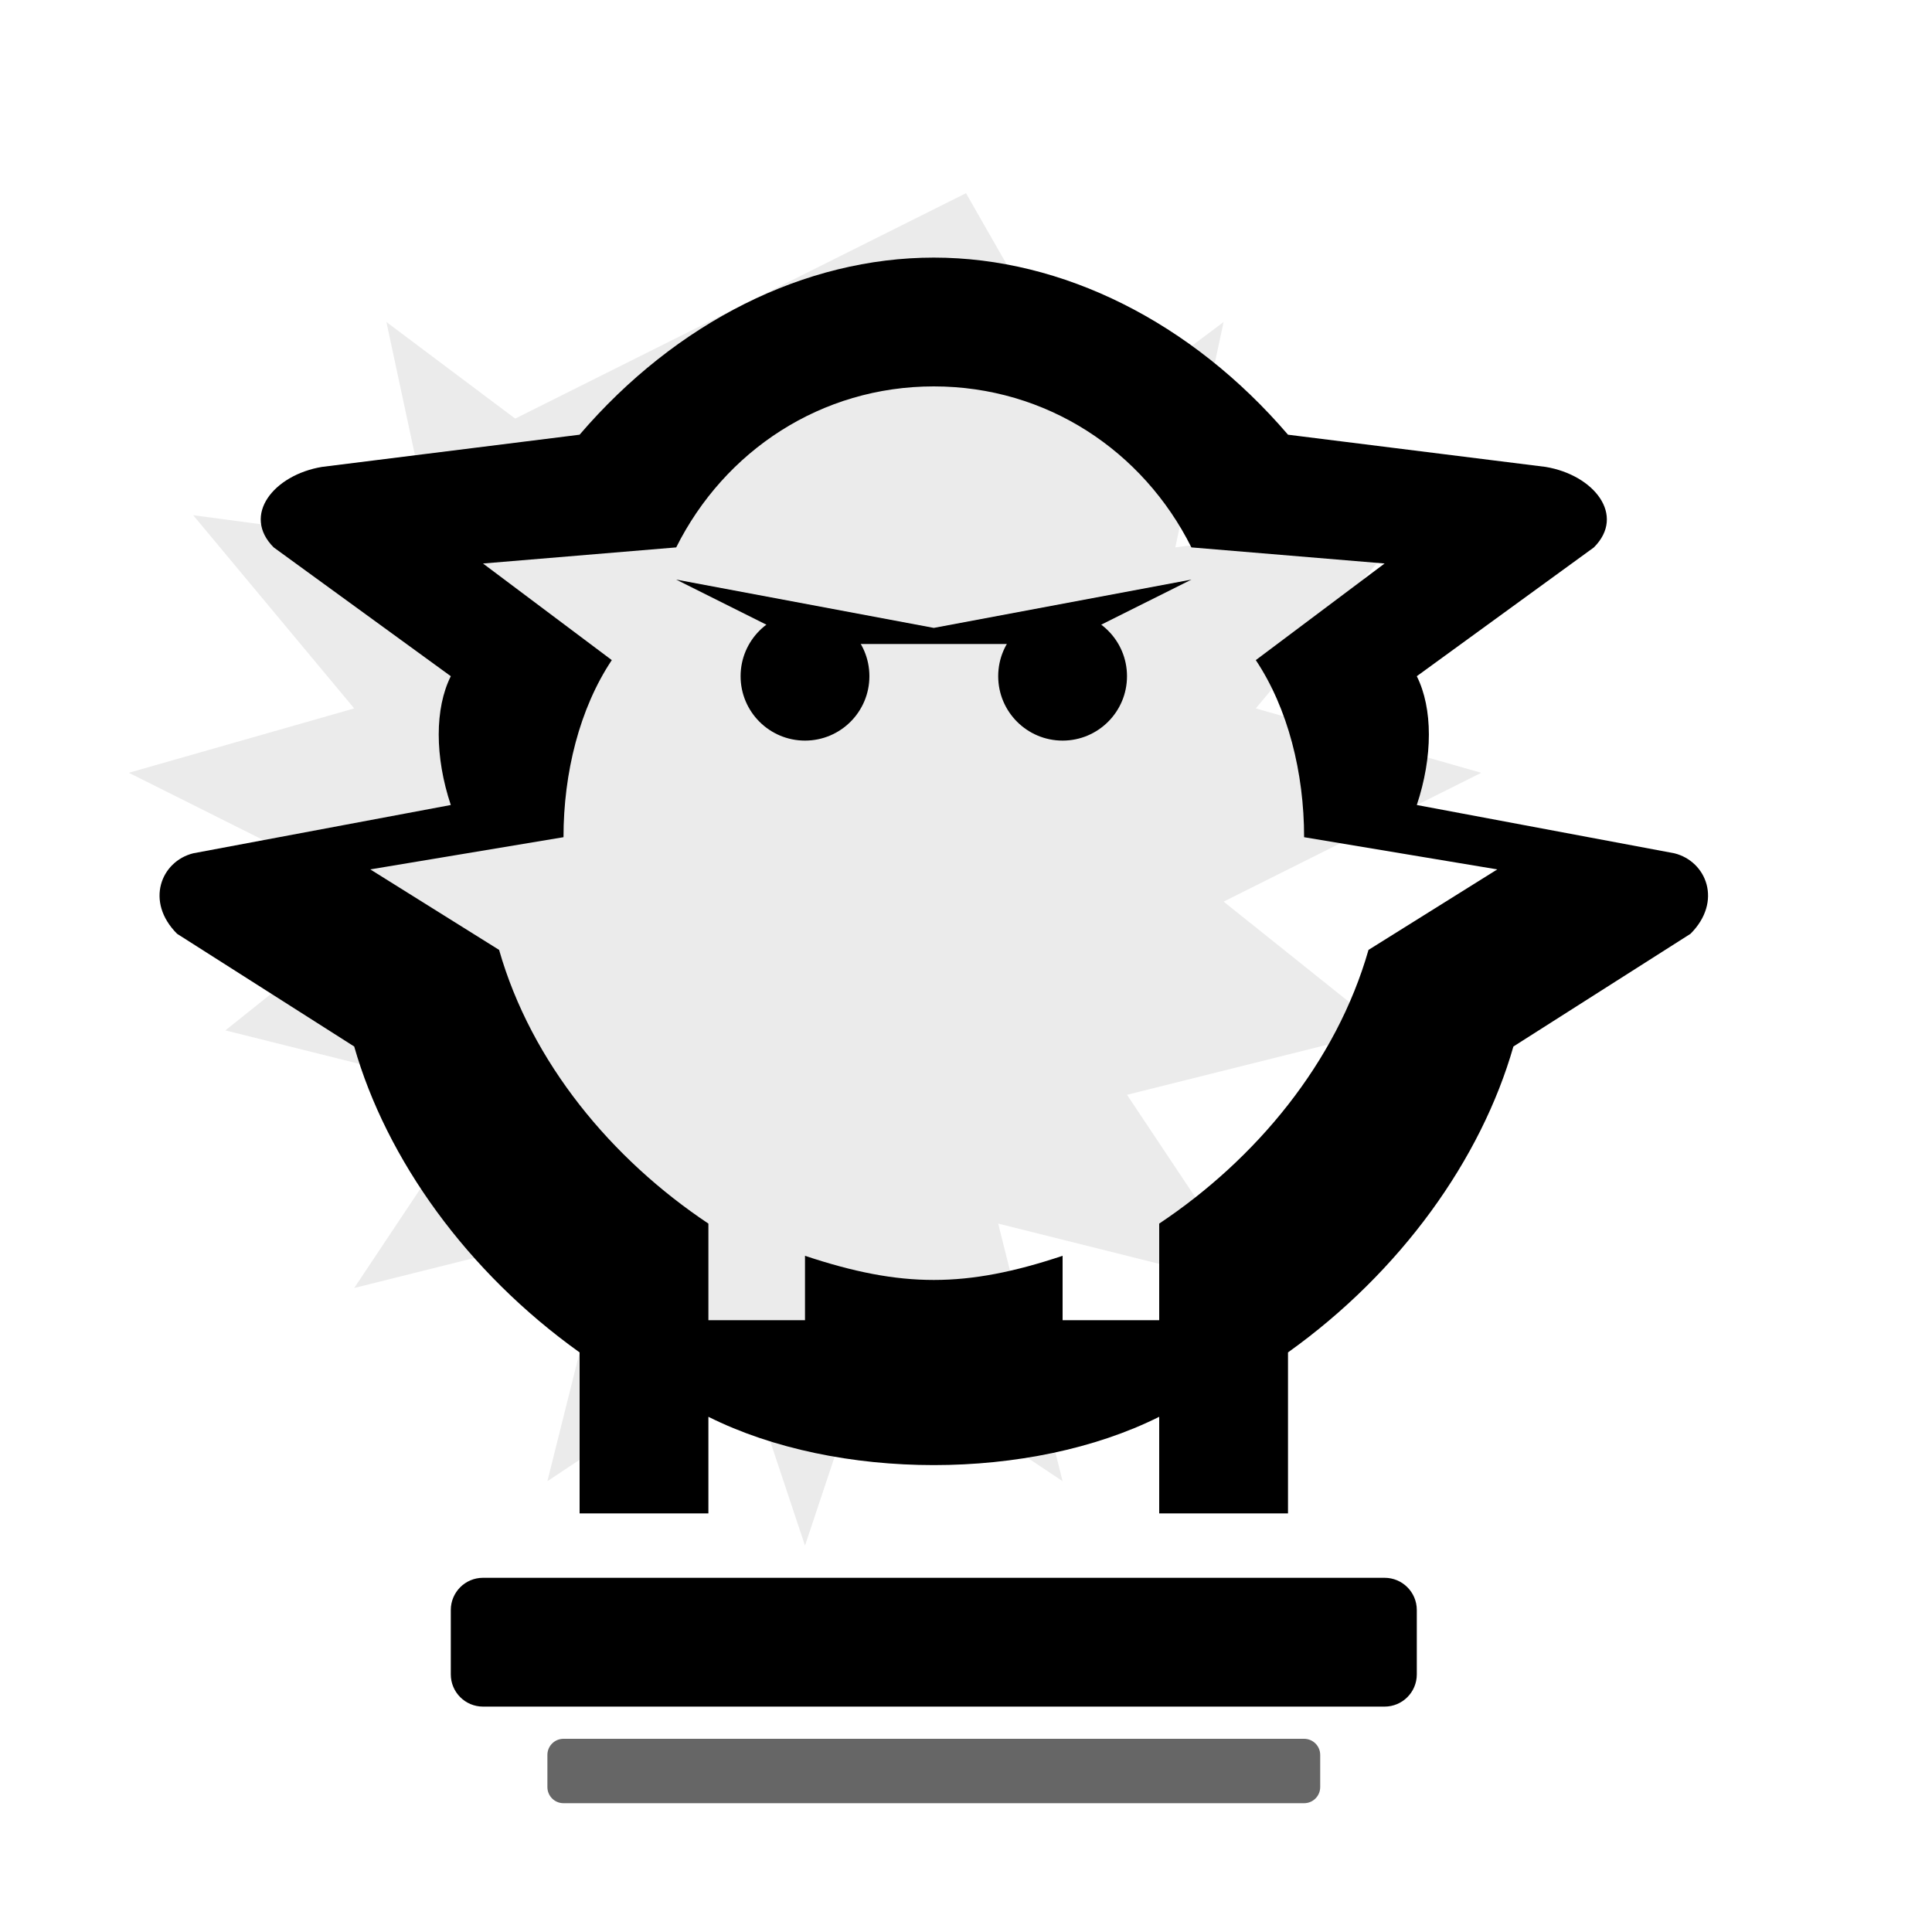
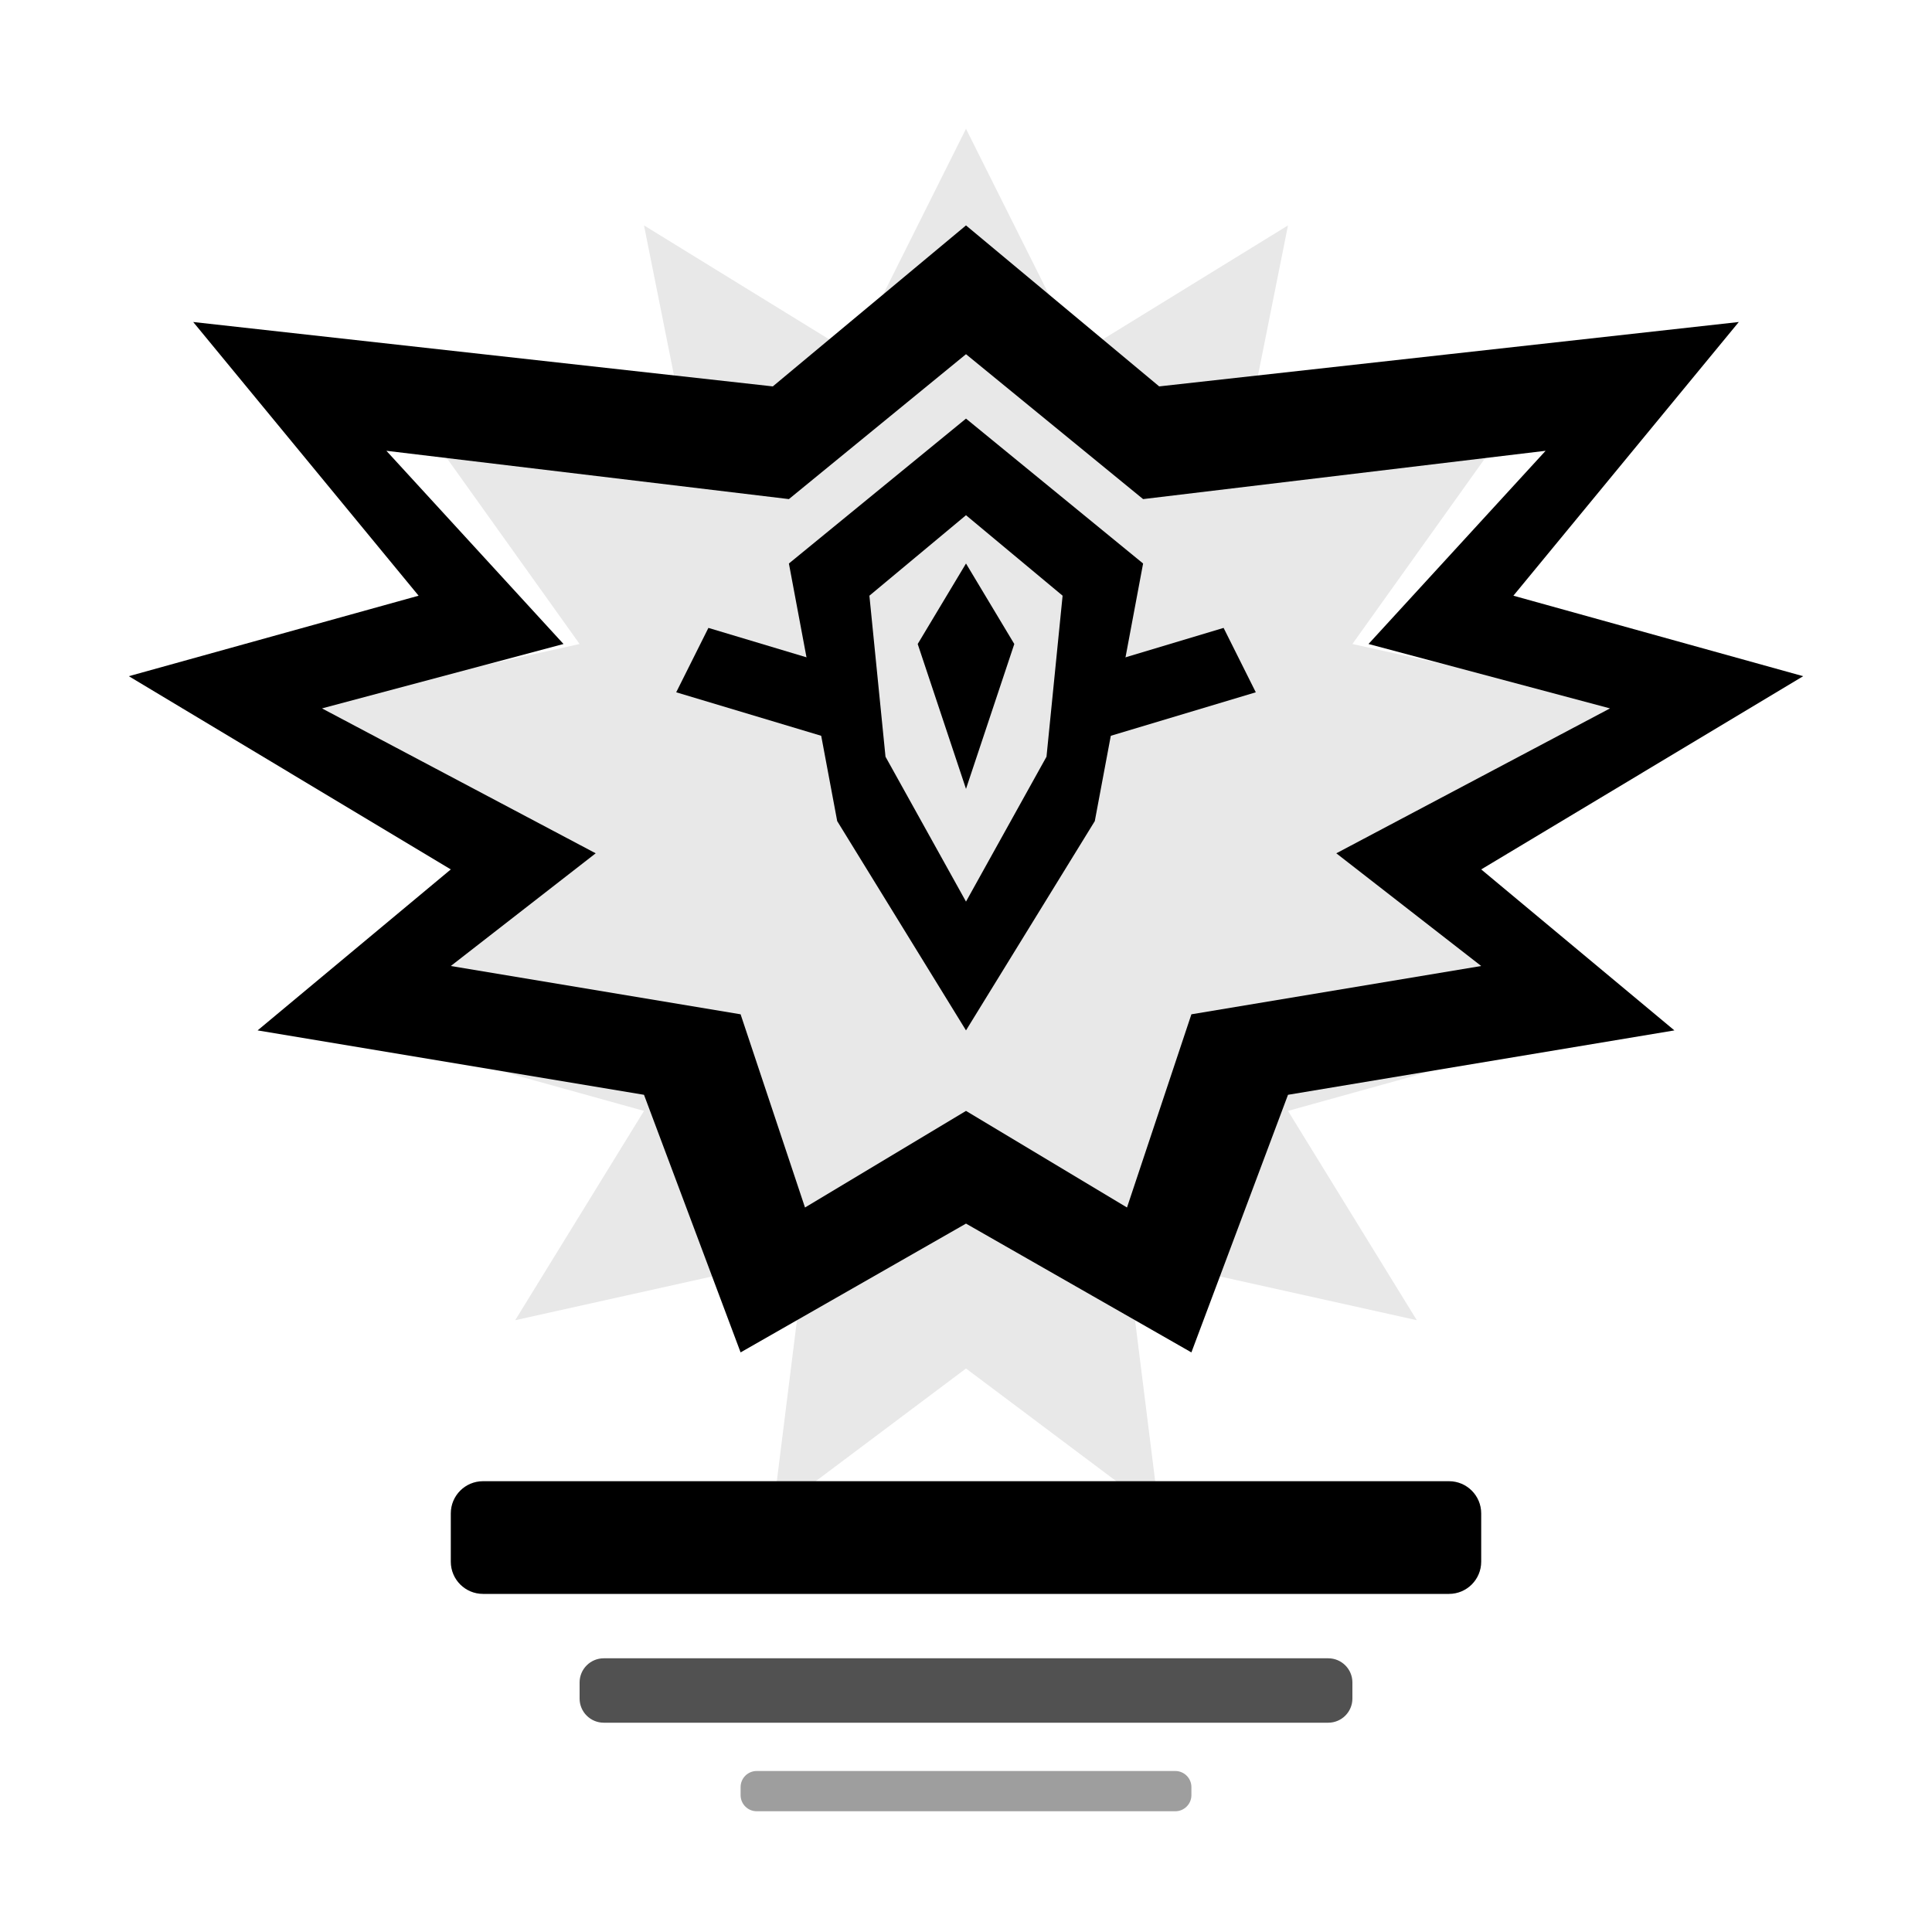
<svg xmlns="http://www.w3.org/2000/svg" viewBox="0 0 120 120" fill="none" aria-hidden="true">
  <g fill="currentColor">
-     <path d="M60 12 L68 26 L76 20 L73 34 L88 32 L78 44 L92 48 L76 56 L86 64 L70 68 L78 80 L62 76 L66 92 L54 84 L50 96 L46 84 L34 92 L38 76 L22 80 L30 68 L14 64 L24 56 L8 48 L22 44 L12 32 L27 34 L24 20 L32 26 Z" opacity="0.08" />
-     <path d="M58 16 C66 16 74 20 80 27 L96 29 C99 29.5 101 32 99 34 L88 42 C89 44 89 47 88 50 L104 53 C106 53.5 107 56 105 58 L94 65 C92 72 87 79 80 84 L80 94 L72 94 L72 88 C68 90 63 91 58 91 C53 91 48 90 44 88 L44 94 L36 94 L36 84 C29 79 24 72 22 65 L11 58 C9 56 10 53.5 12 53 L28 50 C27 47 27 44 28 42 L17 34 C15 32 17 29.5 20 29 L36 27 C42 20 50 16 58 16 Z M58 24 C51 24 45 28 42 34 L30 35 L38 41 C36 44 35 48 35 52 L23 54 L31 59 C33 66 38 72 44 76 L44 82 L50 82 L50 78 C53 79 55.5 79.5 58 79.5 C60.5 79.5 63 79 66 78 L66 82 L72 82 L72 76 C78 72 83 66 85 59 L93 54 L81 52 C81 48 80 44 78 41 L86 35 L74 34 C71 28 65 24 58 24 Z" />
-     <circle cx="50" cy="42" r="4" />
-     <circle cx="66" cy="42" r="4" />
-     <path d="M42 36 L58 39 L74 36 L66 40 L58 40 L50 40 Z" />
-     <rect x="28" y="98" width="60" height="8" rx="2" />
-     <rect x="34" y="108" width="48" height="4" rx="1" opacity="0.6" />
+     <path d="M60 8 L67 22 L80 14 L77 29 L94 26 L84 40 L102 44 L86 54 L98 64 L80 69 L88 82 L70 78 L72 94 L60 85 L48 94 L50 78 L32 82 L40 69 L22 64 L34 54 L18 44 L36 40 L26 26 L43 29 L40 14 L53 22 Z" opacity="0.09" />
+     <path d="M60 14 L72 24 L108 20 L94 37 L112 42 L92 54 L104 64 L80 68 L74 84 L60 76 L46 84 L40 68 L16 64 L28 54 L8 42 L26 37 L12 20 L48 24 Z M60 22 L49 31 L24 28 L35 40 L20 44 L37 53 L28 60 L46 63 L50 75 L60 69 L70 75 L74 63 L92 60 L83 53 L100 44 L85 40 L96 28 L71 31 Z" />
+     <path d="M60 26 L71 35 L68 51 L60 64 L52 51 L49 35 Z M60 32 L54 37 L55 47 L60 56 L65 47 L66 37 Z" />
+     <polygon points="44,39 54,42 52,46 42,43" />
+     <polygon points="76,39 66,42 68,46 78,43" />
+     <polygon points="60,35 63,40 60,49 57,40" />
+     <rect x="28" y="92" width="64" height="7" rx="2" />
+     <rect x="36" y="103" width="48" height="4" rx="1.5" opacity="0.68" />
+     <rect x="46" y="110" width="28" height="2.5" rx="1" opacity="0.38" />
  </g>
</svg>
